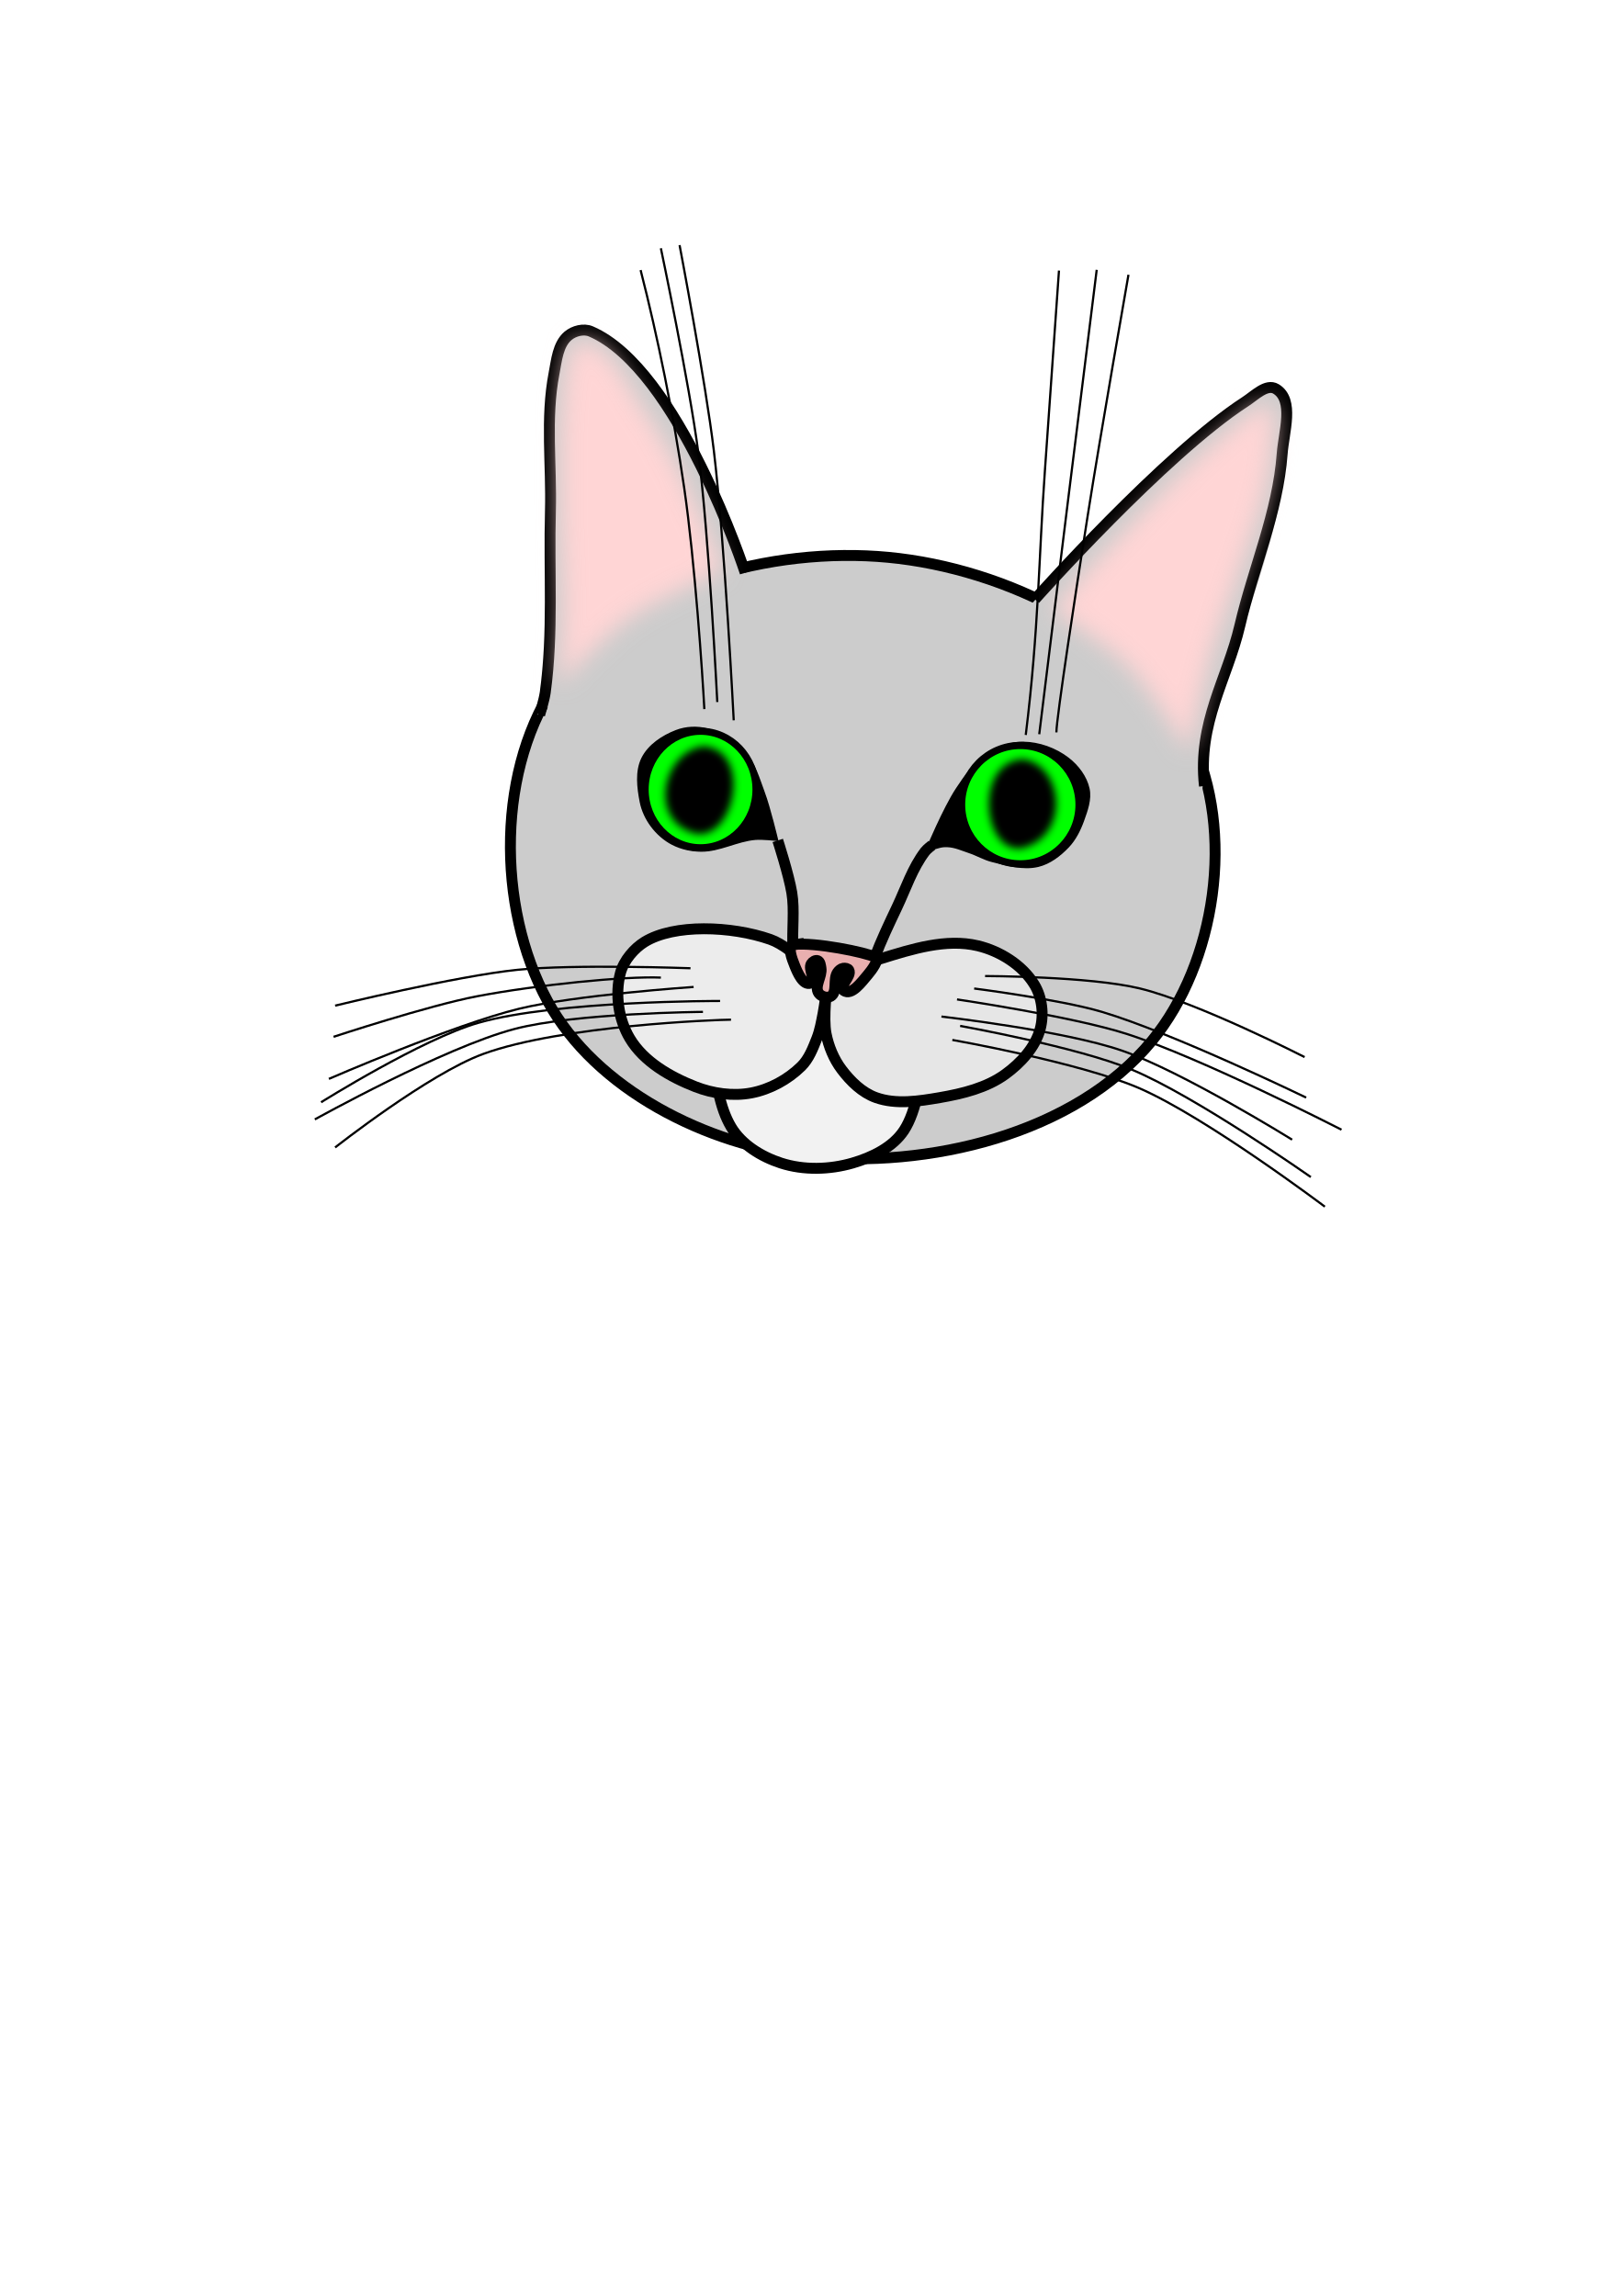
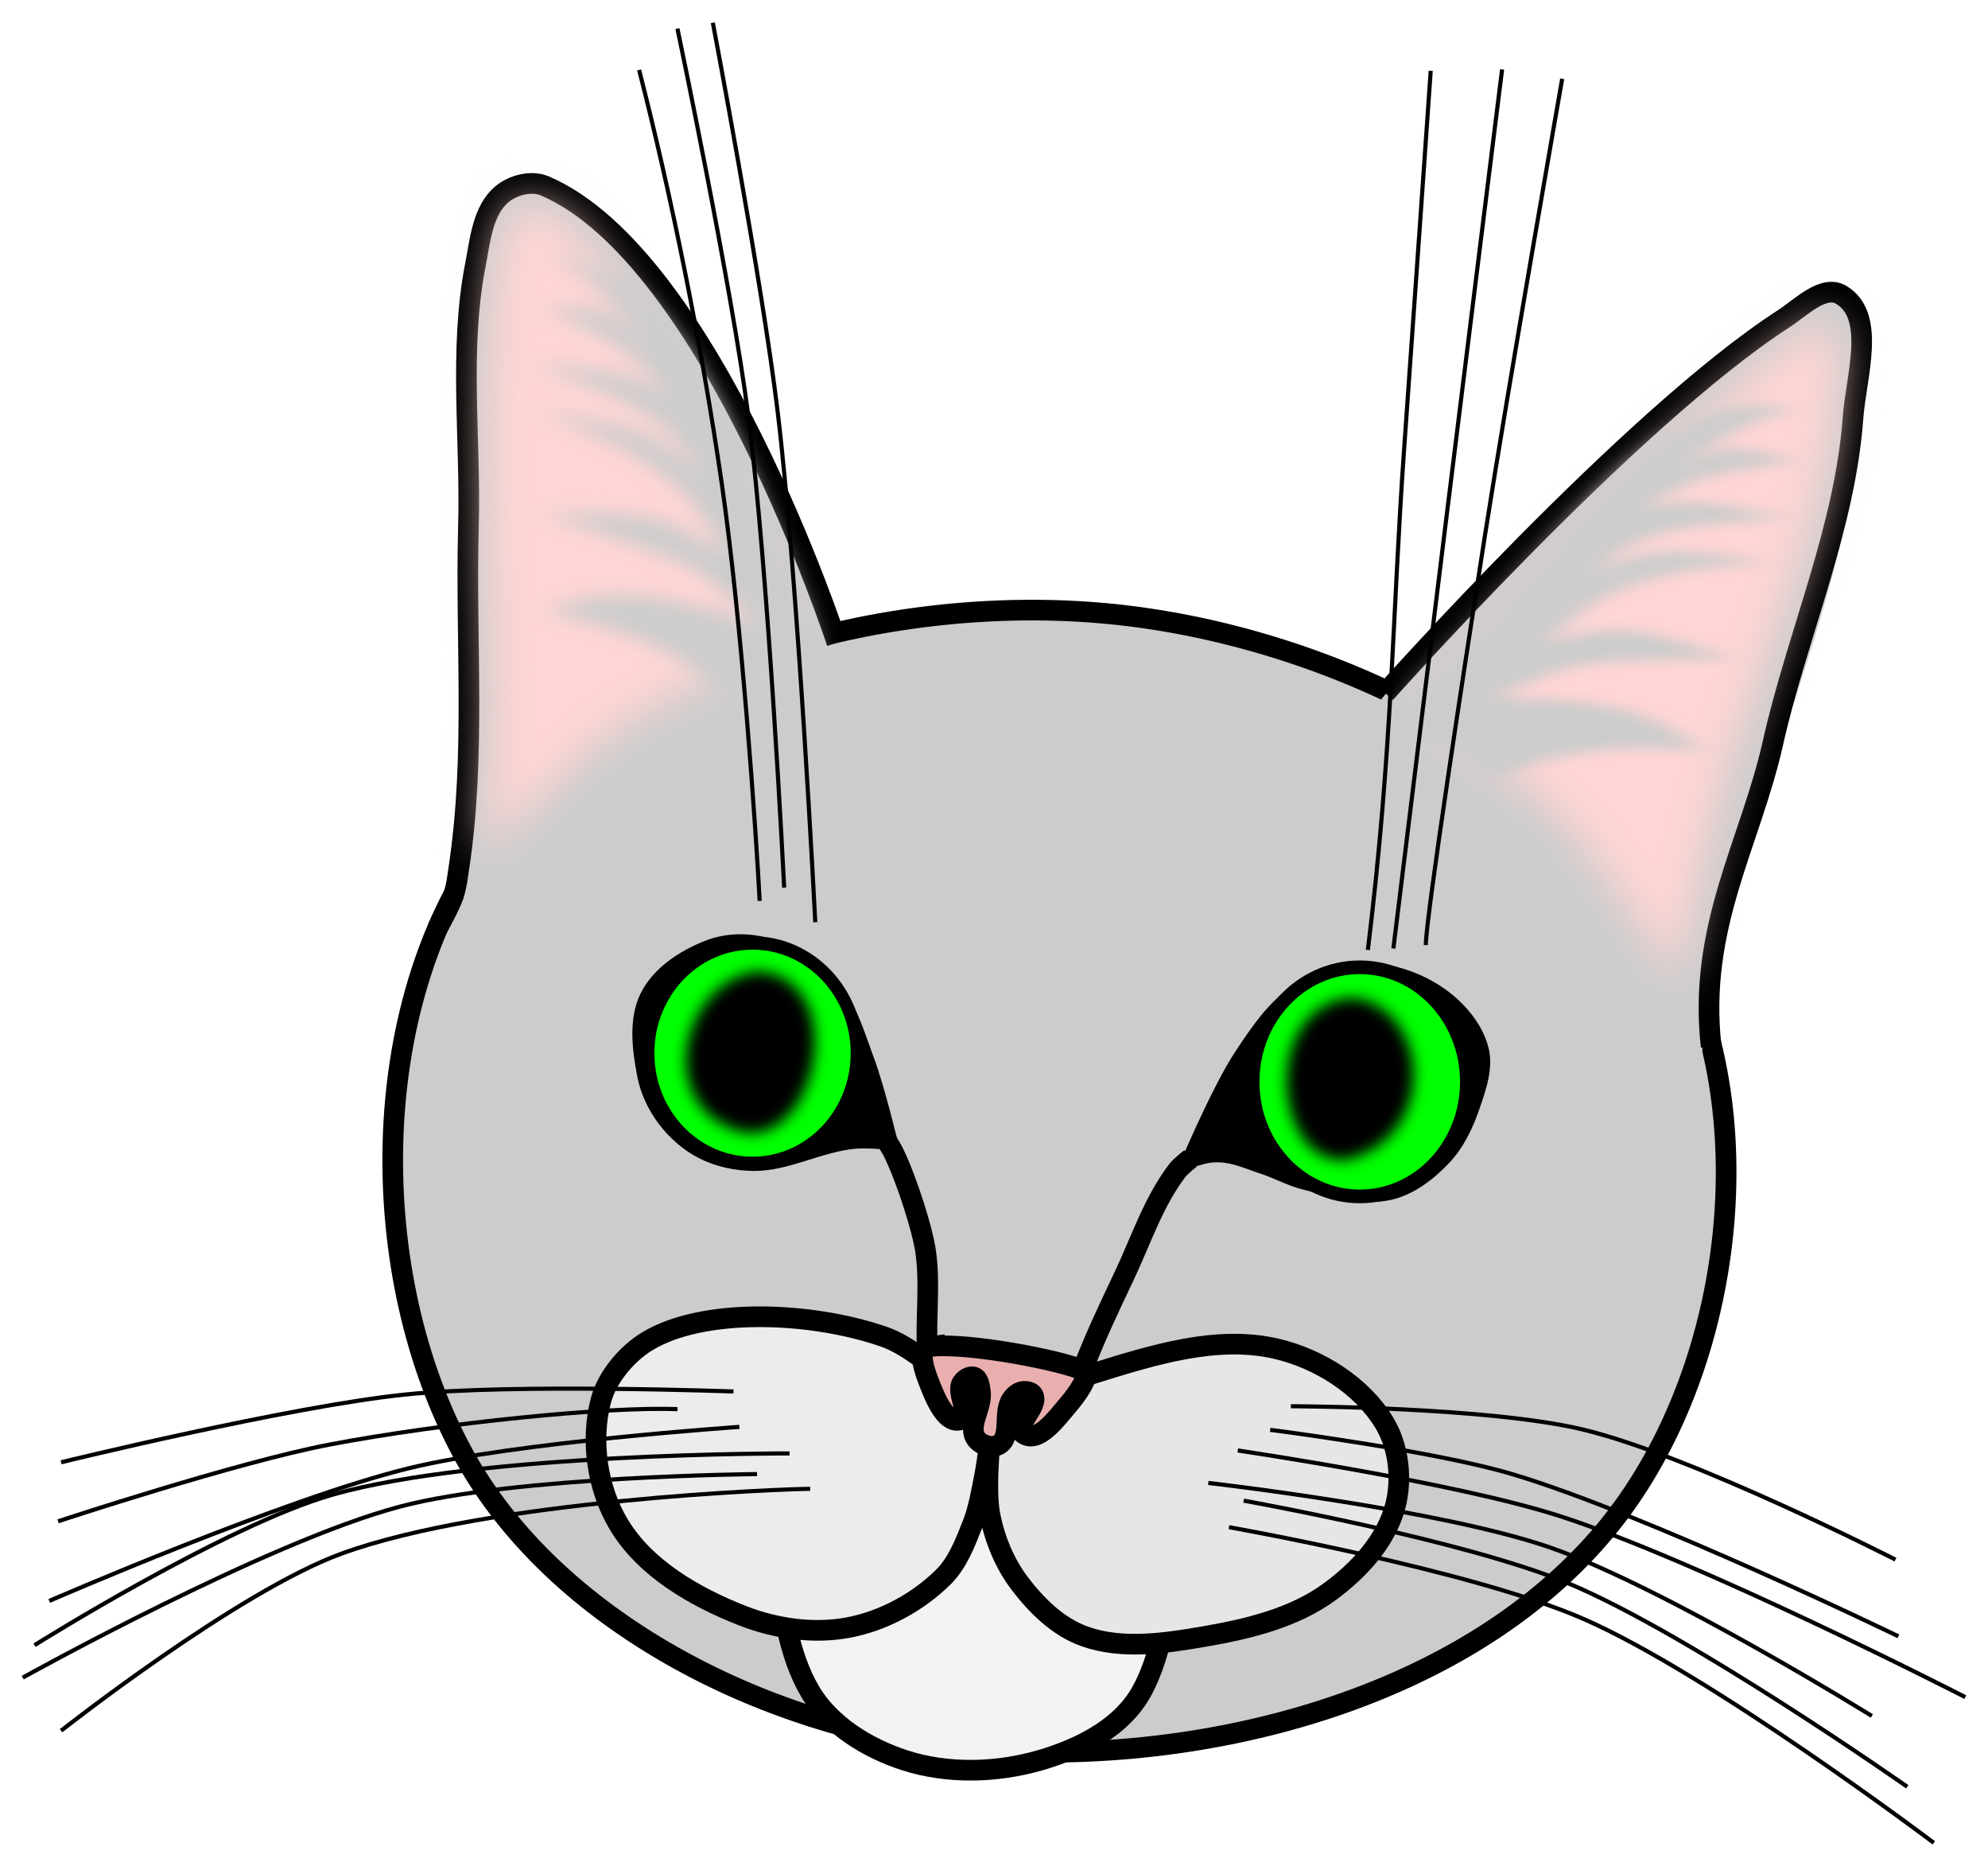
- <svg xmlns="http://www.w3.org/2000/svg" width="744.094" height="1052.362" id="svg2" version="1.1" enable-background="new">
+ <svg xmlns="http://www.w3.org/2000/svg" width="481.484" height="451.714" id="svg2" version="1.1" style="enable-background:new">
  <defs id="defs4">
-     <filter id="filter4031" x="-0.165" width="1.33" y="-0.079" height="1.158">
+     <filter id="filter4031" x="-0.165" width="1.33" y="-0.079" height="1.158" color-interpolation-filters="sRGB">
      <feGaussianBlur stdDeviation="5.172" id="feGaussianBlur4033" />
    </filter>
    <filter color-interpolation-filters="sRGB" id="filter4031-5" x="-0.165" width="1.33" y="-0.079" height="1.158">
      <feGaussianBlur stdDeviation="5.172" id="feGaussianBlur4033-6" />
    </filter>
-     <filter id="filter4067" x="-0.14" width="1.281" y="-0.105" height="1.21">
+     <filter id="filter4067" x="-0.14" width="1.281" y="-0.105" height="1.21" color-interpolation-filters="sRGB">
      <feGaussianBlur stdDeviation="1.758" id="feGaussianBlur4069" />
    </filter>
-     <filter id="filter4071" x="-0.138" width="1.276" y="-0.106" height="1.212">
+     <filter id="filter4071" x="-0.138" width="1.276" y="-0.106" height="1.212" color-interpolation-filters="sRGB">
      <feGaussianBlur stdDeviation="1.751" id="feGaussianBlur4073" />
    </filter>
+     <filter id="filter3815" color-interpolation-filters="sRGB">
+       <feGaussianBlur stdDeviation="2.339" id="feGaussianBlur3817" />
+     </filter>
+     <filter color-interpolation-filters="sRGB" id="filter3815-1">
+       <feGaussianBlur stdDeviation="2.339" id="feGaussianBlur3817-5" />
+     </filter>
  </defs>
-   <g id="layer3" style="display:inline">
-     <path style="fill:#cccccc;stroke:#000000;stroke-width:5;stroke-linecap:butt;stroke-linejoin:miter;stroke-opacity:1;stroke-miterlimit:4;stroke-dasharray:none" d="m 256.336,311.035 c 31.412,-43.354 97.386,-60.642 150.685,-55.592 53.821,5.1 115.427,35.019 138.909,83.715 20.125,41.735 11.451,102.054 -17.988,137.833 -35.274,42.87 -102.711,58.905 -157.908,52.954 -45.98,-4.957 -97.03,-30.504 -119.116,-71.136 -23.54,-43.306 -23.502,-107.858 5.418,-147.773 z" id="path3032" />
+   <g id="layer3" style="display:inline" transform="translate(-138.7857,-106.8622)">
+     <path style="fill:#cccccc;stroke:#000000;stroke-width:5;stroke-linecap:butt;stroke-linejoin:miter;stroke-miterlimit:4;stroke-opacity:1;stroke-dasharray:none" d="m 256.336,311.035 c 31.412,-43.354 97.386,-60.642 150.685,-55.592 53.821,5.1 115.427,35.019 138.909,83.715 20.125,41.735 11.451,102.054 -17.988,137.833 -35.274,42.87 -102.711,58.905 -157.908,52.954 -45.98,-4.957 -97.03,-30.504 -119.116,-71.136 -23.54,-43.306 -23.502,-107.858 5.418,-147.773 z" id="path3032" />
  </g>
-   <g id="layer2">
-     <path style="fill:#cccccc;fill-opacity:1;stroke:none;stroke-width:1px;stroke-linecap:butt;stroke-linejoin:miter;stroke-opacity:1" d="m 468.398,282.003 c 0,0 59.766,-72.183 98.392,-97.466 5.745,-3.761 13.182,-11.022 19.142,-7.612 7.404,4.235 4.217,16.766 3.903,25.29 -2.128,57.783 -40.356,119.236 -38.999,169.026 z" id="path2987" />
-     <path style="fill:none;stroke:#000000;stroke-width:5;stroke-linecap:butt;stroke-linejoin:miter;stroke-miterlimit:4;stroke-opacity:1;stroke-dasharray:none;display:inline" d="m 474.281,274.682 c 0,0 59.399,-66.658 96.446,-90.597 4.249,-2.746 9.683,-8.422 14.02,-5.816 8.519,5.12 3.562,19.77 2.836,29.683 -1.976,26.989 -13.259,52.477 -19.408,78.83 -5.7,24.428 -19.448,44.436 -16.204,73.487" id="path3969-0" />
+   <g id="layer2" transform="translate(-138.7857,-106.8622)">
+     <path style="fill:#cccccc;fill-opacity:1;stroke:none" d="m 468.398,282.003 c 0,0 59.766,-72.183 98.392,-97.466 5.745,-3.761 13.182,-11.022 19.142,-7.612 7.404,4.235 4.217,16.766 3.903,25.29 -2.128,57.783 -40.356,119.236 -38.999,169.026 z" id="path2987" />
+     <path style="fill:none;stroke:#000000;stroke-width:5;stroke-linecap:butt;stroke-linejoin:miter;stroke-miterlimit:4;stroke-opacity:1;stroke-dasharray:none;display:inline" d="m 474.281,274.682 c 0,0 59.399,-66.658 96.446,-90.597 4.249,-2.746 9.683,-8.422 14.02,-5.816 8.519,5.12 3.562,19.77 2.836,29.683 -1.976,26.989 -13.474,52.428 -19.408,78.83 -5.482,24.389 -18.198,44.436 -14.954,73.487" id="path3969-0" />
    <path style="fill:#ffd5d5;fill-opacity:1;stroke:none;display:inline;filter:url(#filter4031-5)" d="m 536.138,325.394 c 0,0 16.271,-27.505 27.274,-38.891 10.108,-10.46 34.85,-26.264 34.85,-26.264 0,0 -55.156,-64.039 -88.893,-88.893 -2.91,-2.144 -6.395,-6.729 -9.596,-5.051 -4.957,2.598 -2.127,11.072 -2.02,16.668 0.162,8.523 2.046,16.965 4.041,25.254 3.064,12.734 7.975,24.952 12.122,37.376 3.776,11.313 8.335,22.374 11.617,33.84 4.326,15.116 10.607,45.962 10.607,45.962 z" id="path4021-7" transform="matrix(-1,0,0,1,1080.863,19.1929)" />
+     <path style="fill:#cccccc;stroke:none;display:inline;filter:url(#filter3815-1)" d="m 523.761,188.126 c -3.06,-2.663 -10.147,-6.718 -10.147,-6.718 0,0 14.12,2.441 19.402,6.81 20.346,16.829 27.305,45.228 39.782,68.498 4.818,8.986 13.531,27.435 13.531,27.435 0,0 -8.211,1.164 -12.272,1.987 -5.198,1.053 -5.41,-1.115 -15.459,3.77 -2.064,-1.756 -7.85,-6.443 -12.158,-9.103 -4.756,-2.937 -9.792,-5.468 -15,-7.5 -6.809,-2.658 -21.071,-6.071 -21.071,-6.071 0,0 10.031,-2.718 15.179,-3.214 3.615,-0.349 7.278,-0.172 10.893,0.179 4.033,0.392 8.019,1.222 11.964,2.143 5.008,1.169 14.821,4.286 14.821,4.286 0,0 -5.111,-4.91 -7.857,-7.143 -2.91,-2.366 -5.834,-4.777 -9.107,-6.607 -4.216,-2.357 -8.855,-3.88 -13.393,-5.536 -7.569,-2.762 -23.036,-7.321 -23.036,-7.321 0,0 15.287,-0.346 22.857,0.536 3.142,0.366 6.329,0.839 9.286,1.964 4.933,1.878 13.75,7.857 13.75,7.857 0,0 -5.842,-9.977 -9.643,-14.286 -1.674,-1.898 -3.708,-3.458 -5.714,-5 -3.469,-2.666 -7.04,-5.249 -10.893,-7.321 -6.532,-3.514 -20.536,-8.571 -20.536,-8.571 0,0 16.367,1.986 24.107,4.643 3.349,1.15 6.549,2.813 9.464,4.821 2.776,1.913 7.5,6.786 7.5,6.786 0,0 -3.583,-6.439 -6.071,-9.107 -2.924,-3.134 -6.473,-5.703 -10.179,-7.857 -8.143,-4.734 -26.071,-10.893 -26.071,-10.893 0,0 16.835,1.102 24.821,3.571 3.739,1.156 10.536,5.179 10.536,5.179 0,0 -4.696,-5.789 -7.5,-8.214 -3.371,-2.916 -7.185,-5.316 -11.071,-7.5 -4.621,-2.597 -14.464,-6.607 -14.464,-6.607 0,0 11.564,-0.311 16.786,1.786 4.607,1.85 11.786,9.107 11.786,9.107 0,0 -9.191,-11.886 -14.821,-16.786 z" id="path3033-6" transform="matrix(-0.9542866,-0.2988931,-0.2988931,0.9542866,1119.105,186.1444)" />
  </g>
-   <g id="layer1" style="display:inline">
-     <path style="fill:#cccccc;fill-opacity:1;stroke:none;stroke-width:1px;stroke-linecap:butt;stroke-linejoin:miter;stroke-opacity:1" d="m 246.249,327.652 c 7.965,-58.398 2.12,-88.275 6.674,-132.143 1.494,-14.39 -4.226,-33.459 6.76,-42.872 3.673,-3.147 10.281,-2.384 14.51,-0.036 37.464,20.802 67.699,109.286 67.699,109.286 z" id="path2985" />
-     <path style="fill:none;stroke:#000000;stroke-width:5;stroke-linecap:butt;stroke-linejoin:miter;stroke-miterlimit:4;stroke-opacity:1;stroke-dasharray:none;display:inline" d="m 341.493,262.484 c 0,0 -30.502,-93.377 -70.732,-110.597 -3.262,-1.396 -7.742,-0.254 -10.448,2.041 -4.662,3.954 -5.243,11.182 -6.408,17.183 -4.009,20.661 -1.086,42.078 -1.663,63.116 -0.76,27.711 1.411,55.668 -2.367,83.13 -0.48,3.487 -2.561,10.245 -2.561,10.245" id="path3969" />
+   <g id="layer1" style="display:inline" transform="translate(-138.7857,-106.8622)">
+     <path style="fill:#cccccc;fill-opacity:1;stroke:none" d="m 246.249,327.652 c 7.965,-58.398 2.12,-88.275 6.674,-132.143 1.494,-14.39 -4.226,-33.459 6.76,-42.872 3.673,-3.147 10.281,-2.384 14.51,-0.036 37.464,20.802 67.699,109.286 67.699,109.286 z" id="path2985" />
+     <path style="fill:none;stroke:#000000;stroke-width:5;stroke-linecap:butt;stroke-linejoin:miter;stroke-miterlimit:4;stroke-opacity:1;stroke-dasharray:none;display:inline" d="m 341.493,262.484 c 0,0 -30.502,-93.377 -70.732,-110.597 -3.262,-1.396 -7.742,-0.254 -10.448,2.041 -4.662,3.954 -5.243,11.182 -6.408,17.183 -4.009,20.661 -1.086,42.078 -1.663,63.116 -0.76,27.711 1.863,55.734 -2.367,83.13 -0.346,2.24 -0.421,3.662 -1.258,6.318 -0.766,2.429 -3.955,8.094 -3.955,8.094" id="path3969" />
    <path style="fill:#ffd5d5;fill-opacity:1;stroke:none;filter:url(#filter4031)" d="m 256.074,313.941 c 0,0 19.873,-21.83 31.82,-30.305 13.265,-9.41 43.437,-22.223 43.437,-22.223 0,0 -20.059,-51.119 -35.86,-73.236 -8.582,-12.011 -16.743,-33.679 -31.315,-31.315 -2.23,0.362 -2.341,3.91 -3.03,6.061 -1.977,6.168 -2.461,12.741 -3.03,19.193 -1.511,17.109 -1.019,34.342 -1.01,51.518 0.008,16.334 1.368,32.662 1.01,48.992 -0.229,10.457 -2.02,31.315 -2.02,31.315 z" id="path4021" />
+     <path style="fill:#cccccc;stroke:none;filter:url(#filter3815)" d="M 283.214,175.398 C 279.275,172.167 270,167.719 270,167.719 c 0,0 16.475,3.996 22.5,9.464 20.689,18.775 28.682,48.129 39.821,73.75 2.229,5.127 5.357,15.893 5.357,15.893 0,0 -8.119,1.845 -11.964,3.393 -3.878,1.561 -1.023,1.008 -11.071,5.893 -2.064,-1.756 -5.489,-5.789 -8.75,-8.036 -4.603,-3.171 -9.792,-5.468 -15,-7.5 -6.809,-2.658 -21.071,-6.071 -21.071,-6.071 0,0 10.031,-2.718 15.179,-3.214 3.615,-0.349 7.278,-0.172 10.893,0.179 4.033,0.392 8.019,1.222 11.964,2.143 5.008,1.169 14.821,4.286 14.821,4.286 0,0 -5.111,-4.91 -7.857,-7.143 -2.91,-2.366 -5.834,-4.777 -9.107,-6.607 -4.216,-2.357 -8.855,-3.88 -13.393,-5.536 -7.569,-2.762 -23.036,-7.321 -23.036,-7.321 0,0 15.287,-0.346 22.857,0.536 3.142,0.366 6.329,0.839 9.286,1.964 4.933,1.878 13.75,7.857 13.75,7.857 0,0 -5.842,-9.977 -9.643,-14.286 -1.674,-1.898 -3.708,-3.458 -5.714,-5 -3.469,-2.666 -7.04,-5.249 -10.893,-7.321 -6.532,-3.514 -20.536,-8.571 -20.536,-8.571 0,0 16.367,1.986 24.107,4.643 3.349,1.15 6.549,2.813 9.464,4.821 2.776,1.913 7.5,6.786 7.5,6.786 0,0 -3.583,-6.439 -6.071,-9.107 -2.924,-3.134 -6.473,-5.703 -10.179,-7.857 -8.143,-4.734 -26.071,-10.893 -26.071,-10.893 0,0 16.835,1.102 24.821,3.571 3.739,1.156 10.536,5.179 10.536,5.179 0,0 -4.696,-5.789 -7.5,-8.214 -3.371,-2.916 -7.185,-5.316 -11.071,-7.5 -4.621,-2.597 -14.464,-6.607 -14.464,-6.607 0,0 11.564,-0.311 16.786,1.786 4.607,1.85 11.786,9.107 11.786,9.107 0,0 -9.05,-12.052 -14.821,-16.786 z" id="path3033" />
  </g>
-   <g id="layer4">
-     <path style="fill:none;stroke:#000000;stroke-width:5;stroke-linecap:butt;stroke-linejoin:miter;stroke-opacity:1;stroke-miterlimit:4;stroke-dasharray:none" d="m 356.429,385.219 c 0,0 5.083,15.78 6.429,23.929 1.341,8.125 0.044,16.564 0.536,26.206 0.077,1.507 -0.512,0.745 1.102,0.075 4.319,-1.793 30.041,-0.806 35.967,4.416 3.701,-9.64 6.885,-16.174 10.635,-24.12 4.05,-8.58 7.065,-17.865 12.806,-25.418 0.883,-1.162 3.24,-2.944 3.24,-2.944" id="path3035" />
-     <path style="fill:#f2f2f2;stroke:#000000;stroke-width:5;stroke-linecap:butt;stroke-linejoin:miter;stroke-opacity:1;stroke-miterlimit:4;stroke-dasharray:none" d="m 335,516.469 c 4.783,8.113 13.9,13.697 22.857,16.607 10.416,3.385 22.342,3.062 32.857,0 8.942,-2.604 18.468,-7.209 23.571,-15 11.357,-17.339 9.643,-61.429 9.643,-61.429 0,0 -79.714,-0.682 -96.486,-1.362 0.025,13.051 -2.878,43.481 7.558,61.184 z" id="path3043" />
-     <path style="fill:#e6e6e6;stroke:#000000;stroke-width:5;stroke-linecap:butt;stroke-linejoin:miter;stroke-opacity:1;stroke-miterlimit:4;stroke-dasharray:none" d="m 378.571,473.791 c 1.159,5.858 3.54,11.666 7.143,16.429 4.083,5.398 9.34,10.582 15.714,12.857 9.194,3.282 19.667,1.666 29.286,0 10.463,-1.812 21.41,-4.471 30,-10.714 7.051,-5.124 13.703,-12.29 15.967,-20.707 1.783,-6.63 0.893,-14.567 -2.699,-20.418 -5.473,-8.915 -15.706,-15.322 -25.881,-17.749 -14.56,-3.473 -30.215,1.503 -44.51,5.944 -8.779,2.728 -24.593,12.484 -24.593,12.484 0,0 -1.842,14.721 -0.427,21.875 z" id="path3041" />
-     <path style="fill:#ececec;stroke:#000000;stroke-width:5;stroke-linecap:butt;stroke-linejoin:miter;stroke-opacity:1;stroke-miterlimit:4;stroke-dasharray:none" d="m 377.186,464.505 c -0.757,3.853 -1.415,7.776 -2.857,11.429 -1.8,4.56 -3.644,9.423 -7.143,12.857 -6.157,6.043 -14.383,10.523 -22.857,12.143 -8.471,1.619 -17.684,0.288 -25.714,-2.857 -11.573,-4.532 -23.627,-11.472 -30,-22.143 -5.18,-8.672 -6.882,-20.238 -4.286,-30 1.542,-5.798 6.382,-11.315 11.061,-14.199 13.484,-8.312 39.714,-7.402 57.595,-1.158 11.277,3.938 26,21.425 26,21.425 0,0 -0.987,8.371 -1.799,12.503 z" id="path3039" />
+   <g id="layer4" transform="translate(-138.7857,-106.8622)">
+     <path style="fill:none;stroke:#000000;stroke-width:5;stroke-linecap:butt;stroke-linejoin:miter;stroke-miterlimit:4;stroke-opacity:1;stroke-dasharray:none" d="m 351.071,379.505 c 0,0 3.122,4.296 4.251,6.682 3.444,7.282 6.769,18.322 7.534,22.961 1.341,8.125 0.044,16.564 0.536,26.206 0.077,1.507 -0.512,0.745 1.102,0.075 4.319,-1.793 30.041,-0.806 35.967,4.416 3.701,-9.64 6.885,-16.174 10.635,-24.12 4.05,-8.58 7.065,-17.865 12.806,-25.418 0.883,-1.162 3.24,-2.944 3.24,-2.944" id="path3035" />
+     <path style="fill:#f2f2f2;stroke:#000000;stroke-width:5;stroke-linecap:butt;stroke-linejoin:miter;stroke-miterlimit:4;stroke-opacity:1;stroke-dasharray:none" d="m 335,516.469 c 4.783,8.113 13.9,13.697 22.857,16.607 10.416,3.385 22.342,3.062 32.857,0 8.942,-2.604 18.468,-7.209 23.571,-15 11.357,-17.339 9.643,-61.429 9.643,-61.429 0,0 -79.714,-0.682 -96.486,-1.362 0.025,13.051 -2.878,43.481 7.558,61.184 z" id="path3043" />
+     <path style="fill:#e6e6e6;stroke:#000000;stroke-width:5;stroke-linecap:butt;stroke-linejoin:miter;stroke-miterlimit:4;stroke-opacity:1;stroke-dasharray:none" d="m 378.571,473.791 c 1.159,5.858 3.54,11.666 7.143,16.429 4.083,5.398 9.34,10.582 15.714,12.857 9.194,3.282 19.667,1.666 29.286,0 10.463,-1.812 21.41,-4.471 30,-10.714 7.051,-5.124 13.703,-12.29 15.967,-20.707 1.783,-6.63 0.893,-14.567 -2.699,-20.418 -5.473,-8.915 -15.706,-15.322 -25.881,-17.749 -14.56,-3.473 -30.215,1.503 -44.51,5.944 -8.779,2.728 -24.593,12.484 -24.593,12.484 0,0 -1.842,14.721 -0.427,21.875 z" id="path3041" />
+     <path style="fill:#ececec;stroke:#000000;stroke-width:5;stroke-linecap:butt;stroke-linejoin:miter;stroke-miterlimit:4;stroke-opacity:1;stroke-dasharray:none" d="m 377.186,464.505 c -0.757,3.853 -1.415,7.776 -2.857,11.429 -1.8,4.56 -3.644,9.423 -7.143,12.857 -6.157,6.043 -14.383,10.523 -22.857,12.143 -8.471,1.619 -17.684,0.288 -25.714,-2.857 -11.573,-4.532 -23.627,-11.472 -30,-22.143 -5.18,-8.672 -6.882,-20.238 -4.286,-30 1.542,-5.798 6.382,-11.315 11.061,-14.199 13.484,-8.312 39.714,-7.402 57.595,-1.158 11.277,3.938 26,21.425 26,21.425 0,0 -0.987,8.371 -1.799,12.503 z" id="path3039" />
    <path style="fill:#e9afaf;stroke:#000000;stroke-width:5;stroke-linecap:butt;stroke-linejoin:miter;stroke-miterlimit:4;stroke-opacity:1;stroke-dasharray:none" d="m 363.99,432.903 c -3.543,0.421 -0.991,6.704 0.209,9.712 1.336,3.346 3.889,9.23 7.273,7.995 2.794,-1.02 -1.294,-6.432 0.339,-8.918 0.587,-0.894 1.89,-1.754 2.893,-1.385 1.164,0.428 1.31,2.175 1.515,3.398 0.637,3.803 -3.216,8.36 -1.01,11.523 1.071,1.535 3.786,2.388 5.418,1.472 3.332,-1.871 0.998,-7.884 3.196,-11.01 0.617,-0.878 1.545,-1.724 2.605,-1.89 0.887,-0.14 2.126,0.051 2.561,0.837 1.562,2.816 -4.944,7.518 -2.316,9.38 3.569,2.528 8.126,-3.874 10.974,-7.194 1.915,-2.233 5.435,-7.113 3.658,-8.03 -4.554,-2.35 -28.049,-6.988 -37.316,-5.888 z" id="path3037" />
  </g>
-   <g id="layer6">
-     <path style="fill:#000000;stroke:#000000;stroke-width:0.881px;stroke-linecap:butt;stroke-linejoin:miter;stroke-opacity:1" d="m 438.457,361.549 c 3.795,-5.699 7.797,-11.683 13.467,-15.48 4.95,-3.316 10.97,-5.727 16.912,-5.687 7.296,0.05 14.878,2.789 20.67,7.266 4.413,3.411 8.22,8.419 9.395,13.901 1.031,4.806 -0.841,9.911 -2.505,14.532 -1.565,4.346 -3.717,8.668 -6.89,12.005 -3.768,3.964 -8.48,7.587 -13.78,8.846 -6.845,1.626 -14.145,-0.554 -20.983,-2.211 -3.696,-0.896 -7.029,-2.94 -10.642,-4.132 -3.255,-1.074 -6.492,-2.601 -9.914,-2.715 -3.304,-0.111 -3.477,0.469 -9.722,1.975 0,0 8.166,-19.549 13.992,-28.299 z" id="path3081" />
+   <g id="layer6" transform="translate(-138.7857,-106.8622)">
+     <path style="fill:#000000;stroke:#000000;stroke-width:0.881px;stroke-linecap:butt;stroke-linejoin:miter;stroke-opacity:1" d="m 438.457,361.549 c 3.795,-5.699 7.797,-11.683 13.467,-15.48 4.95,-3.316 10.964,-5.661 16.912,-5.687 6.983,-0.029 14.261,2.406 19.912,6.509 4.643,3.371 8.797,8.325 10.153,13.901 1.158,4.763 -0.655,9.898 -2.253,14.532 -1.589,4.609 -3.801,9.213 -7.143,12.763 -3.741,3.974 -8.462,7.614 -13.78,8.846 -6.942,1.608 -14.308,-0.795 -21.236,-2.464 -3.594,-0.866 -6.871,-2.744 -10.389,-3.88 -3.261,-1.053 -6.492,-2.601 -9.914,-2.715 -3.304,-0.111 -3.477,0.469 -9.722,1.975 0,0 8.166,-19.549 13.992,-28.299 z" id="path3081" />
    <path style="fill:#000000;stroke:#000000;stroke-width:0.848px;stroke-linecap:butt;stroke-linejoin:miter;stroke-opacity:1" d="m 350.042,363.129 c -2.296,-6.131 -4.147,-12.843 -8.385,-17.689 -4.616,-5.279 -10.873,-9.395 -17.474,-11.159 -4.635,-1.239 -9.841,-1.012 -14.329,0.728 -6.152,2.386 -12.569,6.517 -15.574,12.66 -2.878,5.885 -1.987,13.364 -0.72,19.849 0.78,3.996 2.603,7.84 4.991,11.05 2.569,3.453 5.927,6.411 9.672,8.328 4.018,2.057 8.612,3.033 13.079,3.071 8.473,0.071 16.449,-4.713 24.896,-5.408 3.335,-0.274 10.025,0.501 10.025,0.501 0,0 -3.522,-14.838 -6.179,-21.931 z" id="path3101" />
  </g>
-   <g id="layer7">
-     <path style="fill:#00ff00;fill-opacity:1;stroke:#000000;stroke-width:4;stroke-linecap:square;stroke-linejoin:round;stroke-miterlimit:4;stroke-opacity:1;stroke-dasharray:none" id="path3150" d="m 348.214,358.076 a 32.857,32.857 0 1 1 -65.714,0 32.857,32.857 0 1 1 65.714,0 z" transform="matrix(0.770472,0,0,0.8123714,78.07211,70.98314)" />
-     <path style="fill:#000000;stroke:#000000;stroke-width:0.729px;stroke-linecap:butt;stroke-linejoin:miter;stroke-opacity:1;filter:url(#filter4071)" d="m 322.311,342.367 c 21.822,1.623 14.377,41.316 -2.86,39.507 -22.587,-5.159 -15.521,-37.027 2.86,-39.507 z" id="path3106-1" />
-     <path style="fill:#00ff00;fill-opacity:1;stroke:#000000;stroke-width:4;stroke-linecap:square;stroke-linejoin:round;stroke-miterlimit:4;stroke-opacity:1;stroke-dasharray:none" id="path3150-5" d="m 348.214,358.076 a 32.857,32.857 0 1 1 -65.714,0 32.857,32.857 0 1 1 65.714,0 z" transform="matrix(0.8185021,0,0,0.825667,209.4627,73.16303)" />
-     <path style="fill:#000000;stroke:#000000;stroke-width:0.729px;stroke-linecap:butt;stroke-linejoin:miter;stroke-opacity:1;filter:url(#filter4067)" d="m 468.583,348.293 c -21.822,1.623 -17.949,42.03 -0.711,40.221 22.587,-5.159 19.092,-37.742 0.711,-40.221 z" id="path3106-1-8" />
+   <g id="layer7" transform="translate(-138.7857,-106.8622)">
+     <path style="fill:#00ff00;fill-opacity:1;stroke:#000000;stroke-width:4;stroke-linecap:square;stroke-linejoin:round;stroke-miterlimit:4;stroke-opacity:1;stroke-dasharray:none" id="path3150" d="m 348.214,358.076 c 0,18.146 -14.711,32.857 -32.857,32.857 -18.146,0 -32.857,-14.711 -32.857,-32.857 0,-18.146 14.711,-32.857 32.857,-32.857 18.146,0 32.857,14.711 32.857,32.857 z" transform="matrix(0.770472,0,0,0.8123714,78.07211,70.98314)" />
+     <path style="fill:#000000;stroke:#000000;stroke-width:0.729px;stroke-linecap:butt;stroke-linejoin:miter;stroke-opacity:1;filter:url(#filter4071)" d="m 322.311,342.367 c 21.822,1.623 14.377,40.244 -2.86,38.436 -22.587,-5.159 -15.521,-35.956 2.86,-38.436 z" id="path3106-1" />
+     <path style="fill:#00ff00;fill-opacity:1;stroke:#000000;stroke-width:4;stroke-linecap:square;stroke-linejoin:round;stroke-miterlimit:4;stroke-opacity:1;stroke-dasharray:none" id="path3150-5" d="m 347.033,358.076 a 31.676,33.596 0 1 1 -63.352,0 31.676,33.596 0 1 1 63.352,0 z" transform="matrix(0.8185021,0,0,0.825667,209.9881,73.16303)" />
+     <path style="fill:#000000;stroke:#000000;stroke-width:0.729px;stroke-linecap:butt;stroke-linejoin:miter;stroke-opacity:1;filter:url(#filter4067)" d="m 466.435,348.755 c -21.822,1.623 -19.273,39.068 -2.035,38.688 22.587,-5.159 20.416,-36.208 2.035,-38.688 z" id="path3106-1-8" />
  </g>
-   <g id="layer5">
+   <g id="layer5" transform="translate(-138.7857,-106.8622)">
    <path style="fill:none;stroke:#000000;stroke-width:1px;stroke-linecap:butt;stroke-linejoin:miter;stroke-opacity:1" d="m 451.429,447.362 c 0,0 47.858,0.108 70.904,5.682 26.507,6.412 75.525,31.461 75.525,31.461" id="path3046" />
    <path style="fill:none;stroke:#000000;stroke-width:1px;stroke-linecap:butt;stroke-linejoin:miter;stroke-opacity:1" d="m 438.571,458.076 c 0,0 52.55,7.734 77.729,15.801 34.226,10.965 98.469,43.918 98.469,43.918" id="path3048" />
    <path style="fill:none;stroke:#000000;stroke-width:1px;stroke-linecap:butt;stroke-linejoin:miter;stroke-opacity:1" d="m 440,470.219 c 0,0 53.625,9.604 78.571,20 29.475,12.283 82.143,49.286 82.143,49.286" id="path3050" />
    <path style="fill:none;stroke:#000000;stroke-width:1px;stroke-linecap:butt;stroke-linejoin:miter;stroke-opacity:1" d="m 431.429,465.934 c 0,0 56.32,6.431 82.875,15.663 27.665,9.619 77.839,40.765 77.839,40.765" id="path3052" />
    <path style="fill:none;stroke:#000000;stroke-width:1px;stroke-linecap:butt;stroke-linejoin:miter;stroke-opacity:1" d="m 436.429,476.648 c 0,0 58.657,10.364 85.714,22.143 30.825,13.419 85,54.286 85,54.286" id="path3054" />
    <path style="fill:none;stroke:#000000;stroke-width:1px;stroke-linecap:butt;stroke-linejoin:miter;stroke-opacity:1" d="m 446.429,453.076 c 0,0 39.548,5.054 58.571,10.714 32.423,9.648 93.571,39.286 93.571,39.286" id="path3056" />
    <path style="fill:none;stroke:#000000;stroke-width:1px;stroke-linecap:butt;stroke-linejoin:miter;stroke-opacity:1" d="m 316.429,443.791 c 0,0 -52.992,-1.965 -79.286,0.714 -28.244,2.878 -83.571,16.429 -83.571,16.429" id="path3058" />
    <path style="fill:none;stroke:#000000;stroke-width:1px;stroke-linecap:butt;stroke-linejoin:miter;stroke-opacity:1" d="m 317.857,452.362 c 0,0 -53.889,3.642 -80,10 -30.082,7.325 -87.143,32.143 -87.143,32.143" id="path3060" />
    <path style="fill:none;stroke:#000000;stroke-width:1px;stroke-linecap:butt;stroke-linejoin:miter;stroke-opacity:1" d="m 335,467.362 c -5.714,0 -77.676,2.595 -113.571,15.714 -25.127,9.184 -67.857,42.857 -67.857,42.857" id="path3062" />
    <path style="fill:none;stroke:#000000;stroke-width:1px;stroke-linecap:butt;stroke-linejoin:miter;stroke-opacity:1" d="m 322.143,463.791 c 0,0 -58.458,0.475 -86.429,7.857 -32.351,8.539 -91.429,41.429 -91.429,41.429" id="path3064" />
    <path style="fill:none;stroke:#000000;stroke-width:1px;stroke-linecap:butt;stroke-linejoin:miter;stroke-opacity:1" d="m 302.857,448.076 c -16.429,-0.714 -56.545,3.283 -84.286,8.571 -22.36,4.263 -65.714,18.571 -65.714,18.571" id="path3066" />
    <path style="fill:none;stroke:#000000;stroke-width:1px;stroke-linecap:butt;stroke-linejoin:miter;stroke-opacity:1" d="m 330,458.791 c 0,0 -75.091,-0.199 -110.714,10 -25.899,7.415 -72.143,36.429 -72.143,36.429" id="path3068" />
    <path style="fill:none;stroke:#000000;stroke-width:1px;stroke-linecap:butt;stroke-linejoin:miter;stroke-opacity:1" d="m 328.709,321.778 c 0,0 -3.804,-76.483 -8.709,-114.416 -4.066,-31.448 -17.143,-93.571 -17.143,-93.571" id="path3070" />
    <path style="fill:none;stroke:#000000;stroke-width:1px;stroke-linecap:butt;stroke-linejoin:miter;stroke-opacity:1" d="m 336.242,330.155 c 0,0 -4.184,-82.52 -9.099,-123.507 -3.793,-31.635 -15.714,-94.286 -15.714,-94.286" id="path3072" />
    <path style="fill:none;stroke:#000000;stroke-width:1px;stroke-linecap:butt;stroke-linejoin:miter;stroke-opacity:1" d="m 470.072,336.872 c 6.013,-48.844 5.906,-80.949 8.796,-121.429 2.175,-30.474 6.429,-91.429 6.429,-91.429" id="path3074" />
    <path style="fill:none;stroke:#000000;stroke-width:1px;stroke-linecap:butt;stroke-linejoin:miter;stroke-opacity:1" d="m 322.778,325.018 c -0.837,-15.967 -4.343,-67.696 -9.206,-101.227 -4.88,-33.641 -12.254,-69.814 -20,-100" id="path3076" />
    <path style="fill:none;stroke:#000000;stroke-width:1px;stroke-linecap:butt;stroke-linejoin:miter;stroke-opacity:1" d="m 484.112,335.689 c 0,-6.429 9.125,-66.034 14.286,-98.96 5.8,-37.005 18.745,-110.795 18.745,-110.795" id="path3078" />
    <path style="fill:none;stroke:#000000;stroke-width:1px;stroke-linecap:butt;stroke-linejoin:miter;stroke-opacity:1" d="m 476.251,336.527 c 6.013,-48.844 8.537,-69.506 12.836,-104.256 4.479,-36.203 13.5,-108.601 13.5,-108.601" id="path3074-8" />
  </g>
</svg>
